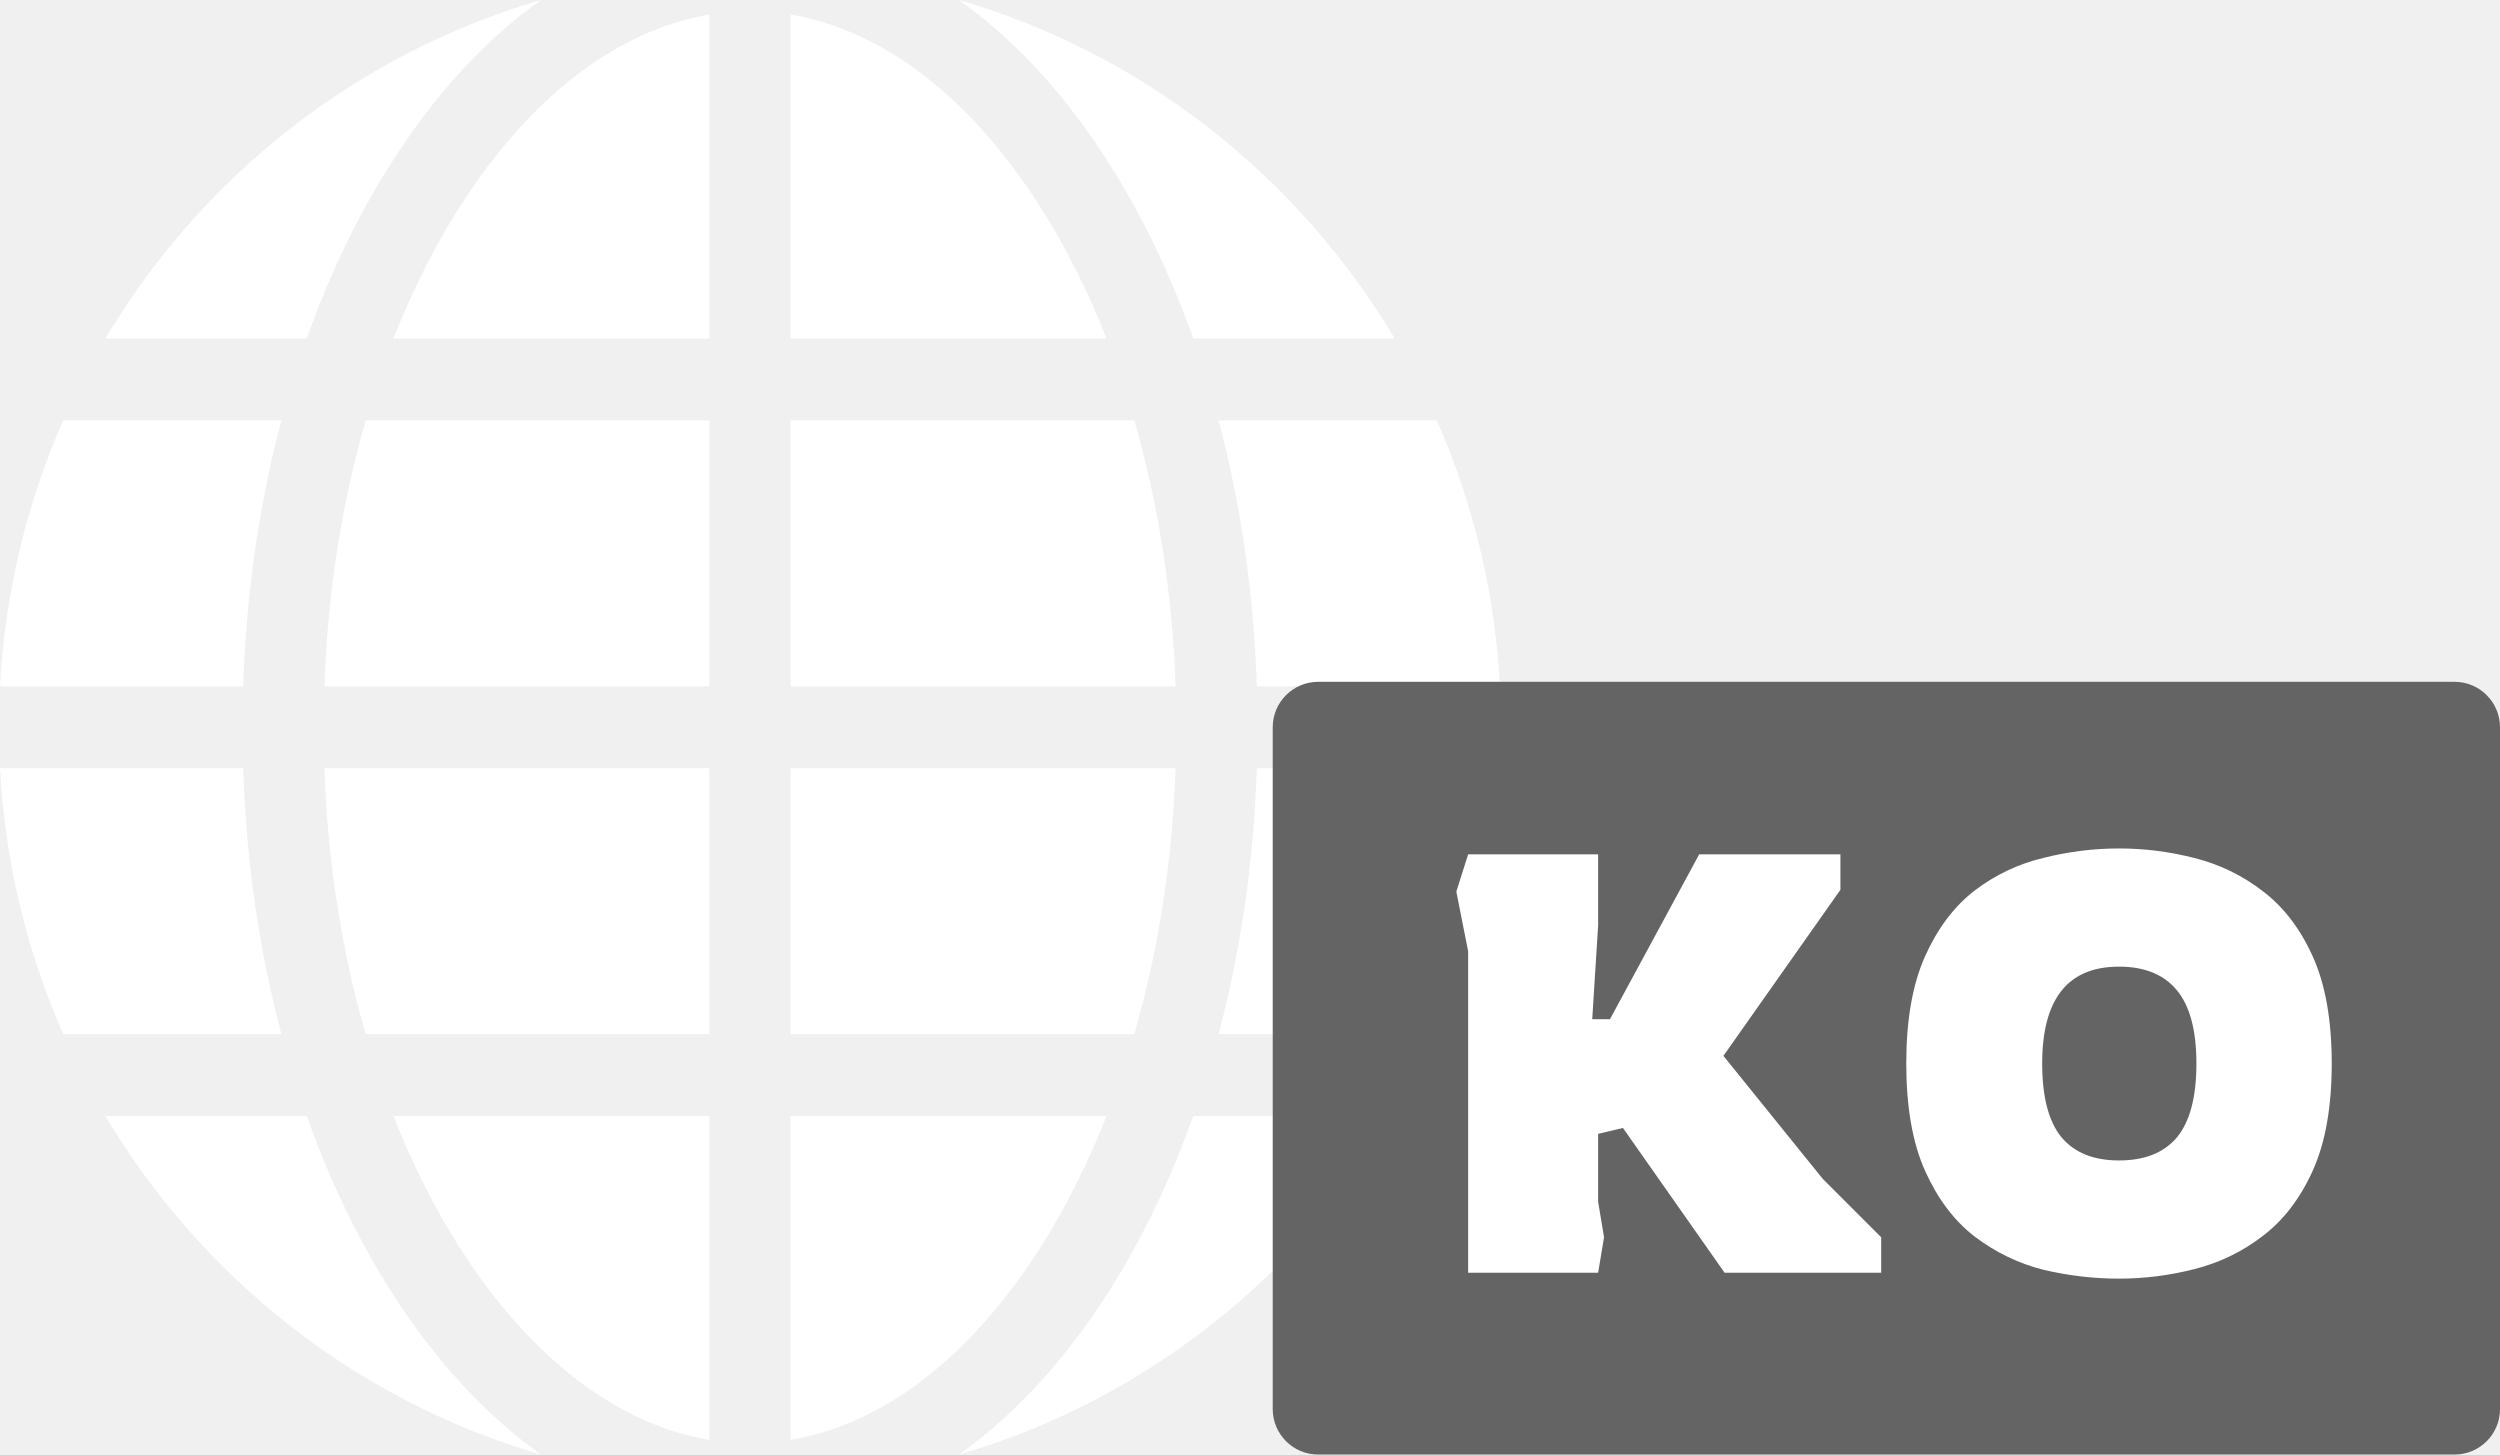
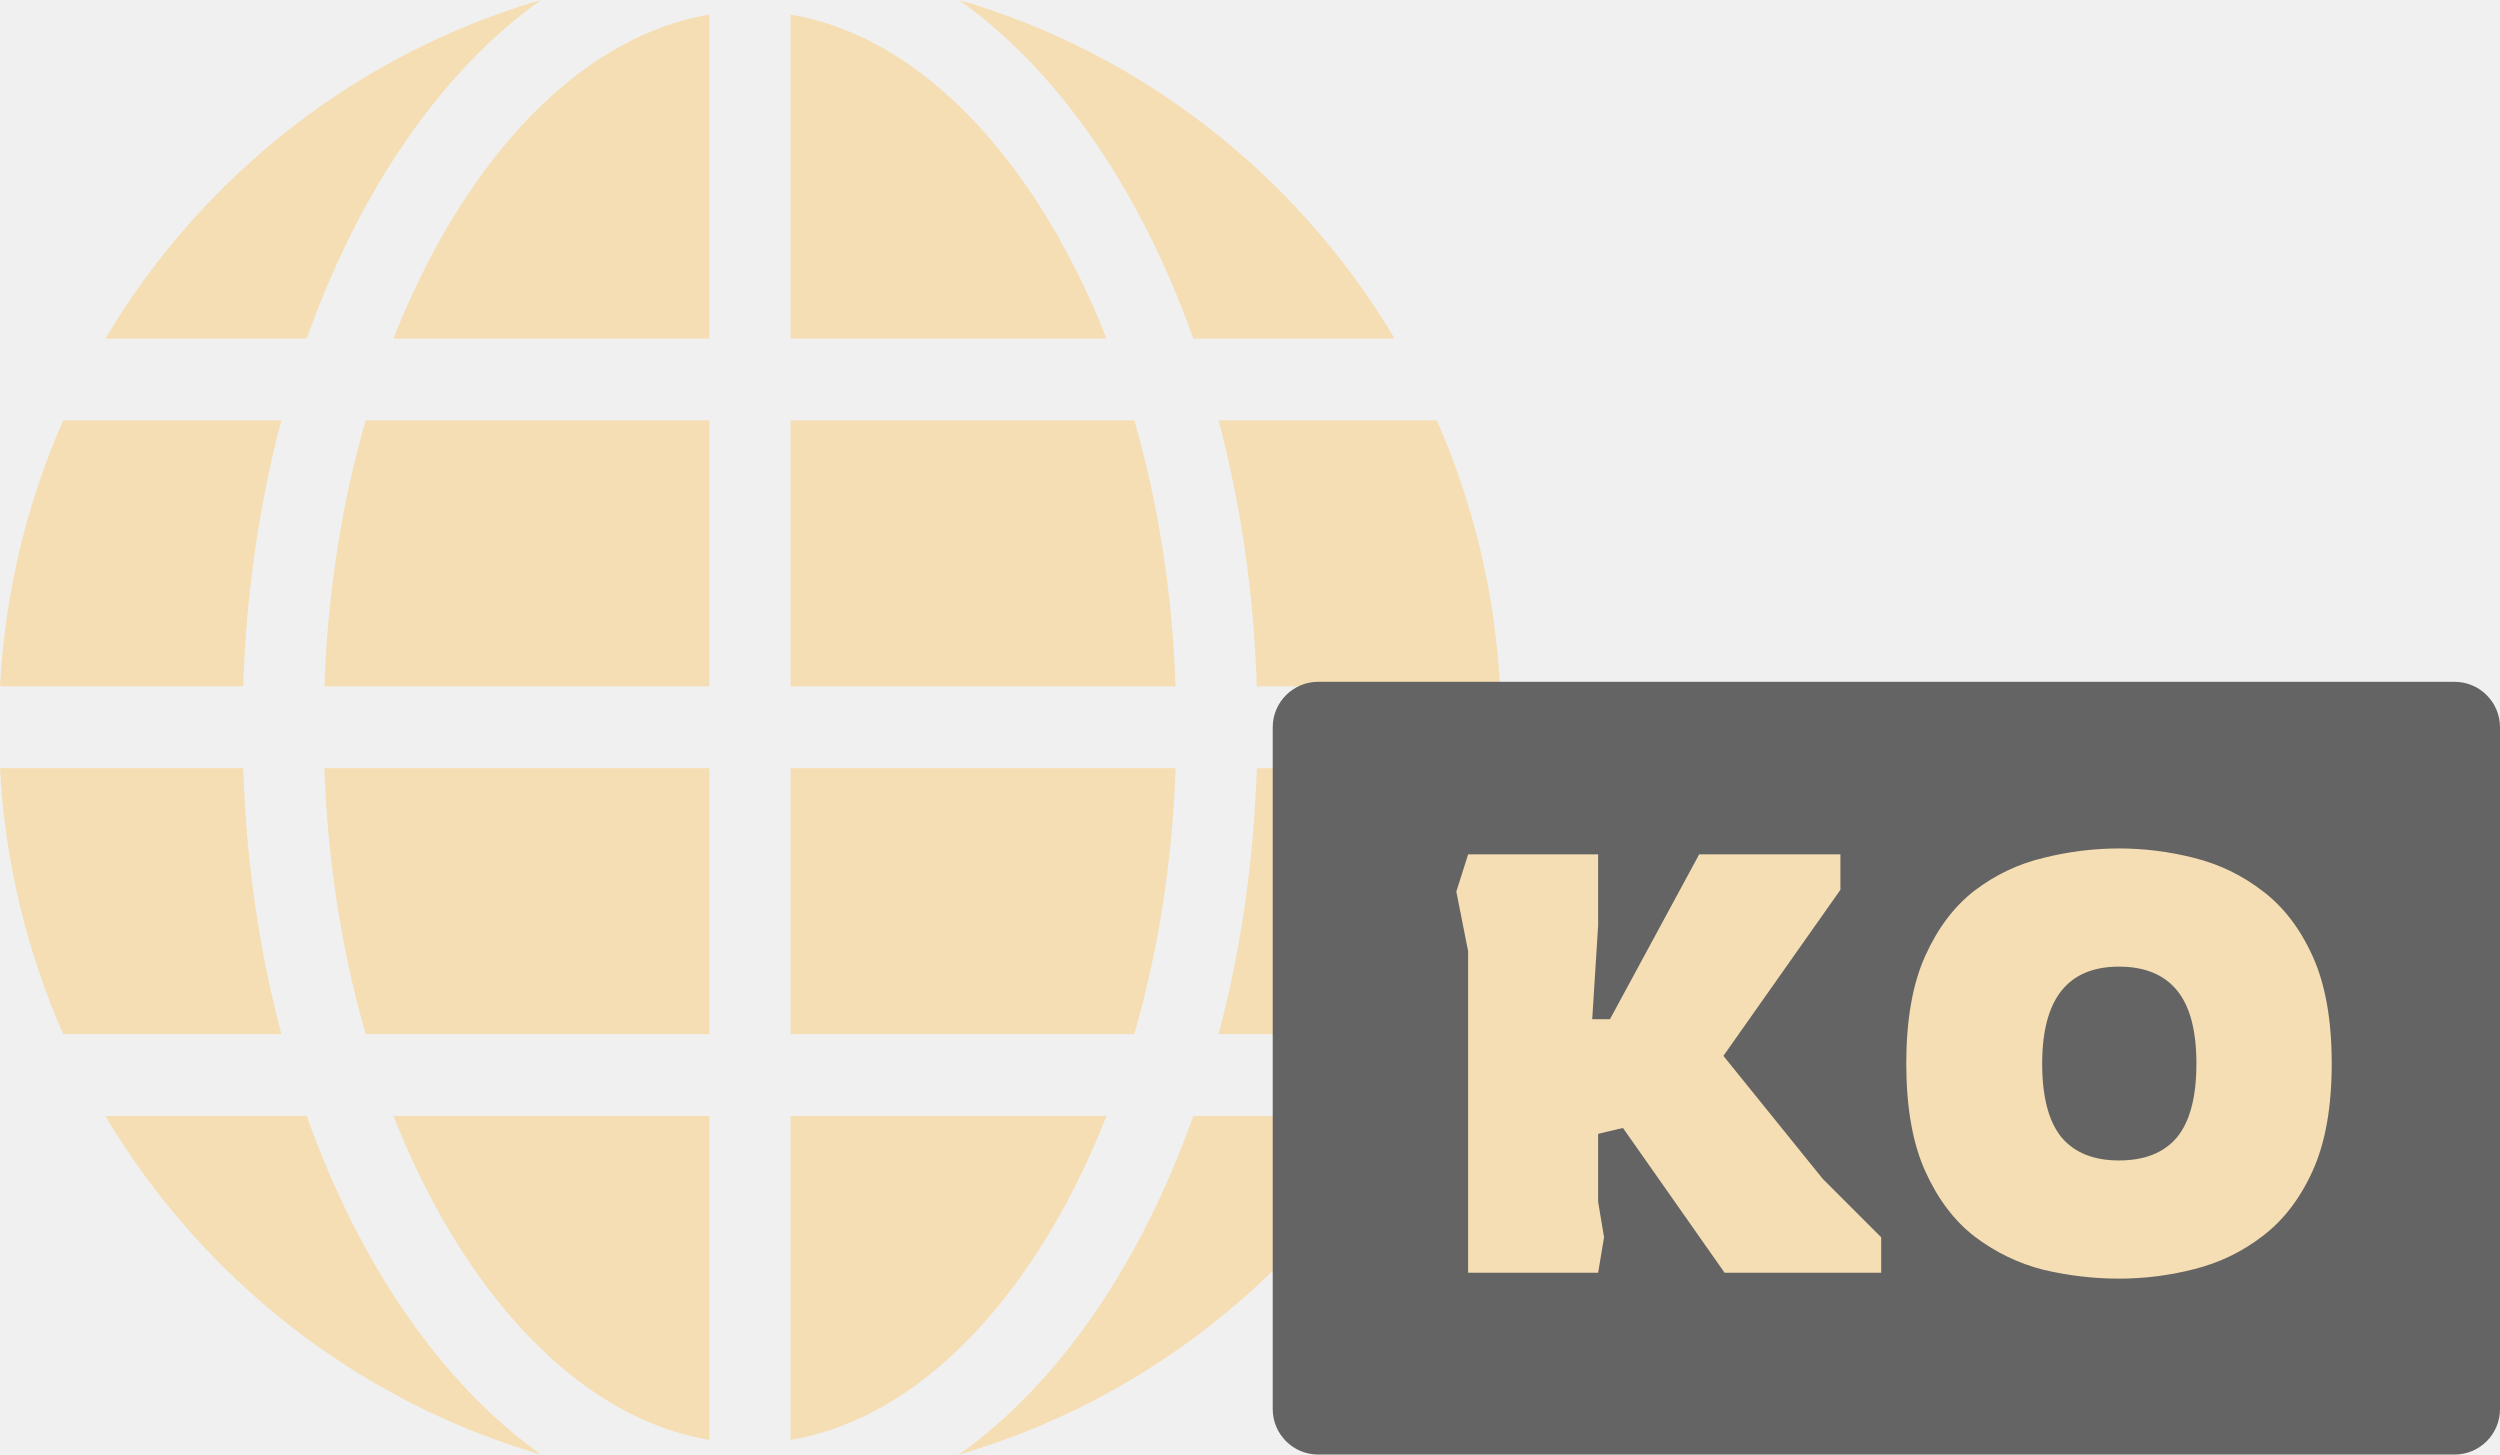
<svg xmlns="http://www.w3.org/2000/svg" width="55" height="32" viewBox="0 0 55 32" fill="none">
-   <path fill-rule="evenodd" clip-rule="evenodd" d="M24.344 24.552C23.927 25.611 23.438 26.581 22.891 27.441C21.308 29.93 19.363 31.349 17.393 31.679V24.552H24.344ZM10.109 27.441C11.693 29.93 13.637 31.349 15.607 31.679V24.552H8.656C9.073 25.611 9.562 26.581 10.109 27.441ZM24.954 22.751H17.393V16.9H25.863C25.791 18.996 25.47 20.97 24.954 22.751ZM15.607 22.751V16.9H7.137C7.209 18.996 7.53 20.97 8.046 22.751H15.607ZM25.863 15.1H17.393V9.249H24.954C25.47 11.03 25.791 13.004 25.863 15.1ZM15.607 15.1V9.249H8.046C7.53 11.03 7.209 13.004 7.137 15.1H15.607ZM24.344 7.448H17.393V0.321C19.363 0.651 21.308 2.07 22.891 4.559C23.438 5.419 23.927 6.389 24.344 7.448ZM15.607 7.448V0.321C13.637 0.651 11.693 2.07 10.109 4.559C9.562 5.419 9.073 6.389 8.656 7.448H15.607ZM31.61 22.751C32.404 20.947 32.89 18.974 33 16.9H27.65C27.584 18.965 27.291 20.935 26.809 22.751H31.61ZM30.682 24.552H26.252C25.09 27.822 23.282 30.447 21.099 32C25.149 30.82 28.559 28.119 30.682 24.552ZM11.901 32C7.851 30.82 4.441 28.119 2.318 24.552H6.748C7.91 27.822 9.718 30.447 11.901 32ZM1.391 22.751C0.596 20.947 0.11 18.974 0 16.9H5.35C5.416 18.965 5.709 20.935 6.191 22.751H1.391ZM4.59346e-09 15.1H5.35C5.416 13.035 5.709 11.065 6.191 9.249H1.391C0.596 11.053 0.11 13.026 4.59346e-09 15.1ZM2.318 7.448C4.441 3.881 7.851 1.18 11.901 0C9.718 1.553 7.91 4.178 6.748 7.448H2.318ZM21.099 1.02501e-06C25.149 1.18 28.559 3.881 30.682 7.448H26.252C25.09 4.178 23.282 1.553 21.099 1.02501e-06ZM31.61 9.249H26.809C27.291 11.065 27.584 13.035 27.65 15.1H33C32.89 13.026 32.404 11.053 31.61 9.249Z" fill="white" />
+   <path fill-rule="evenodd" clip-rule="evenodd" d="M24.344 24.552C23.927 25.611 23.438 26.581 22.891 27.441C21.308 29.93 19.363 31.349 17.393 31.679V24.552H24.344ZM10.109 27.441C11.693 29.93 13.637 31.349 15.607 31.679V24.552H8.656C9.073 25.611 9.562 26.581 10.109 27.441ZM24.954 22.751H17.393V16.9H25.863C25.791 18.996 25.47 20.97 24.954 22.751ZM15.607 22.751V16.9H7.137C7.209 18.996 7.53 20.97 8.046 22.751H15.607ZM25.863 15.1H17.393V9.249H24.954C25.47 11.03 25.791 13.004 25.863 15.1ZM15.607 15.1V9.249H8.046C7.53 11.03 7.209 13.004 7.137 15.1H15.607ZM24.344 7.448H17.393V0.321C19.363 0.651 21.308 2.07 22.891 4.559C23.438 5.419 23.927 6.389 24.344 7.448ZM15.607 7.448V0.321C13.637 0.651 11.693 2.07 10.109 4.559C9.562 5.419 9.073 6.389 8.656 7.448H15.607ZM31.61 22.751C32.404 20.947 32.89 18.974 33 16.9H27.65C27.584 18.965 27.291 20.935 26.809 22.751H31.61ZM30.682 24.552H26.252C25.09 27.822 23.282 30.447 21.099 32C25.149 30.82 28.559 28.119 30.682 24.552ZM11.901 32C7.851 30.82 4.441 28.119 2.318 24.552H6.748C7.91 27.822 9.718 30.447 11.901 32ZM1.391 22.751C0.596 20.947 0.11 18.974 0 16.9H5.35C5.416 18.965 5.709 20.935 6.191 22.751H1.391ZM4.59346e-09 15.1H5.35C5.416 13.035 5.709 11.065 6.191 9.249H1.391C0.596 11.053 0.11 13.026 4.59346e-09 15.1ZM2.318 7.448C4.441 3.881 7.851 1.18 11.901 0C9.718 1.553 7.91 4.178 6.748 7.448H2.318ZM21.099 1.02501e-06C25.149 1.18 28.559 3.881 30.682 7.448H26.252C25.09 4.178 23.282 1.553 21.099 1.02501e-06ZM31.61 9.249H26.809C27.291 11.065 27.584 13.035 27.65 15.1H33C32.89 13.026 32.404 11.053 31.61 9.249Z" fill="wheat" />
  <rect x="28" y="15" width="27" height="17" rx="1" fill="#646464" />
-   <path d="M32.299 28V20.928L32.039 19.615L32.299 18.796H35.159V20.356L35.029 22.423H35.419L37.382 18.796H40.489V19.576L37.915 23.229L40.099 25.933L41.386 27.22V28H37.941L35.705 24.815L35.159 24.945V26.44L35.289 27.22L35.159 28H32.299ZM46.618 28.13C46.063 28.13 45.509 28.065 44.954 27.935C44.408 27.796 43.905 27.554 43.446 27.207C42.995 26.86 42.631 26.379 42.354 25.764C42.077 25.149 41.938 24.36 41.938 23.398C41.938 22.436 42.077 21.647 42.354 21.032C42.631 20.417 42.995 19.936 43.446 19.589C43.905 19.242 44.408 19.004 44.954 18.874C45.509 18.735 46.063 18.666 46.618 18.666C47.173 18.666 47.723 18.735 48.269 18.874C48.824 19.013 49.326 19.255 49.777 19.602C50.236 19.949 50.605 20.43 50.882 21.045C51.159 21.66 51.298 22.445 51.298 23.398C51.298 24.351 51.159 25.136 50.882 25.751C50.605 26.366 50.236 26.847 49.777 27.194C49.326 27.541 48.824 27.783 48.269 27.922C47.723 28.061 47.173 28.13 46.618 28.13ZM46.618 25.53C47.181 25.53 47.606 25.361 47.892 25.023C48.178 24.676 48.321 24.135 48.321 23.398C48.321 22.67 48.178 22.133 47.892 21.786C47.606 21.439 47.181 21.266 46.618 21.266C45.491 21.266 44.928 21.977 44.928 23.398C44.928 24.126 45.067 24.663 45.344 25.01C45.63 25.357 46.055 25.53 46.618 25.53Z" fill="white" />
+   <path d="M32.299 28V20.928L32.039 19.615L32.299 18.796H35.159V20.356L35.029 22.423H35.419L37.382 18.796H40.489V19.576L37.915 23.229L40.099 25.933L41.386 27.22V28H37.941L35.705 24.815L35.159 24.945V26.44L35.289 27.22L35.159 28H32.299ZM46.618 28.13C46.063 28.13 45.509 28.065 44.954 27.935C44.408 27.796 43.905 27.554 43.446 27.207C42.995 26.86 42.631 26.379 42.354 25.764C42.077 25.149 41.938 24.36 41.938 23.398C41.938 22.436 42.077 21.647 42.354 21.032C42.631 20.417 42.995 19.936 43.446 19.589C43.905 19.242 44.408 19.004 44.954 18.874C45.509 18.735 46.063 18.666 46.618 18.666C47.173 18.666 47.723 18.735 48.269 18.874C48.824 19.013 49.326 19.255 49.777 19.602C50.236 19.949 50.605 20.43 50.882 21.045C51.159 21.66 51.298 22.445 51.298 23.398C51.298 24.351 51.159 25.136 50.882 25.751C50.605 26.366 50.236 26.847 49.777 27.194C49.326 27.541 48.824 27.783 48.269 27.922C47.723 28.061 47.173 28.13 46.618 28.13ZM46.618 25.53C47.181 25.53 47.606 25.361 47.892 25.023C48.178 24.676 48.321 24.135 48.321 23.398C48.321 22.67 48.178 22.133 47.892 21.786C47.606 21.439 47.181 21.266 46.618 21.266C45.491 21.266 44.928 21.977 44.928 23.398C44.928 24.126 45.067 24.663 45.344 25.01C45.63 25.357 46.055 25.53 46.618 25.53Z" fill="wheat" />
</svg>
